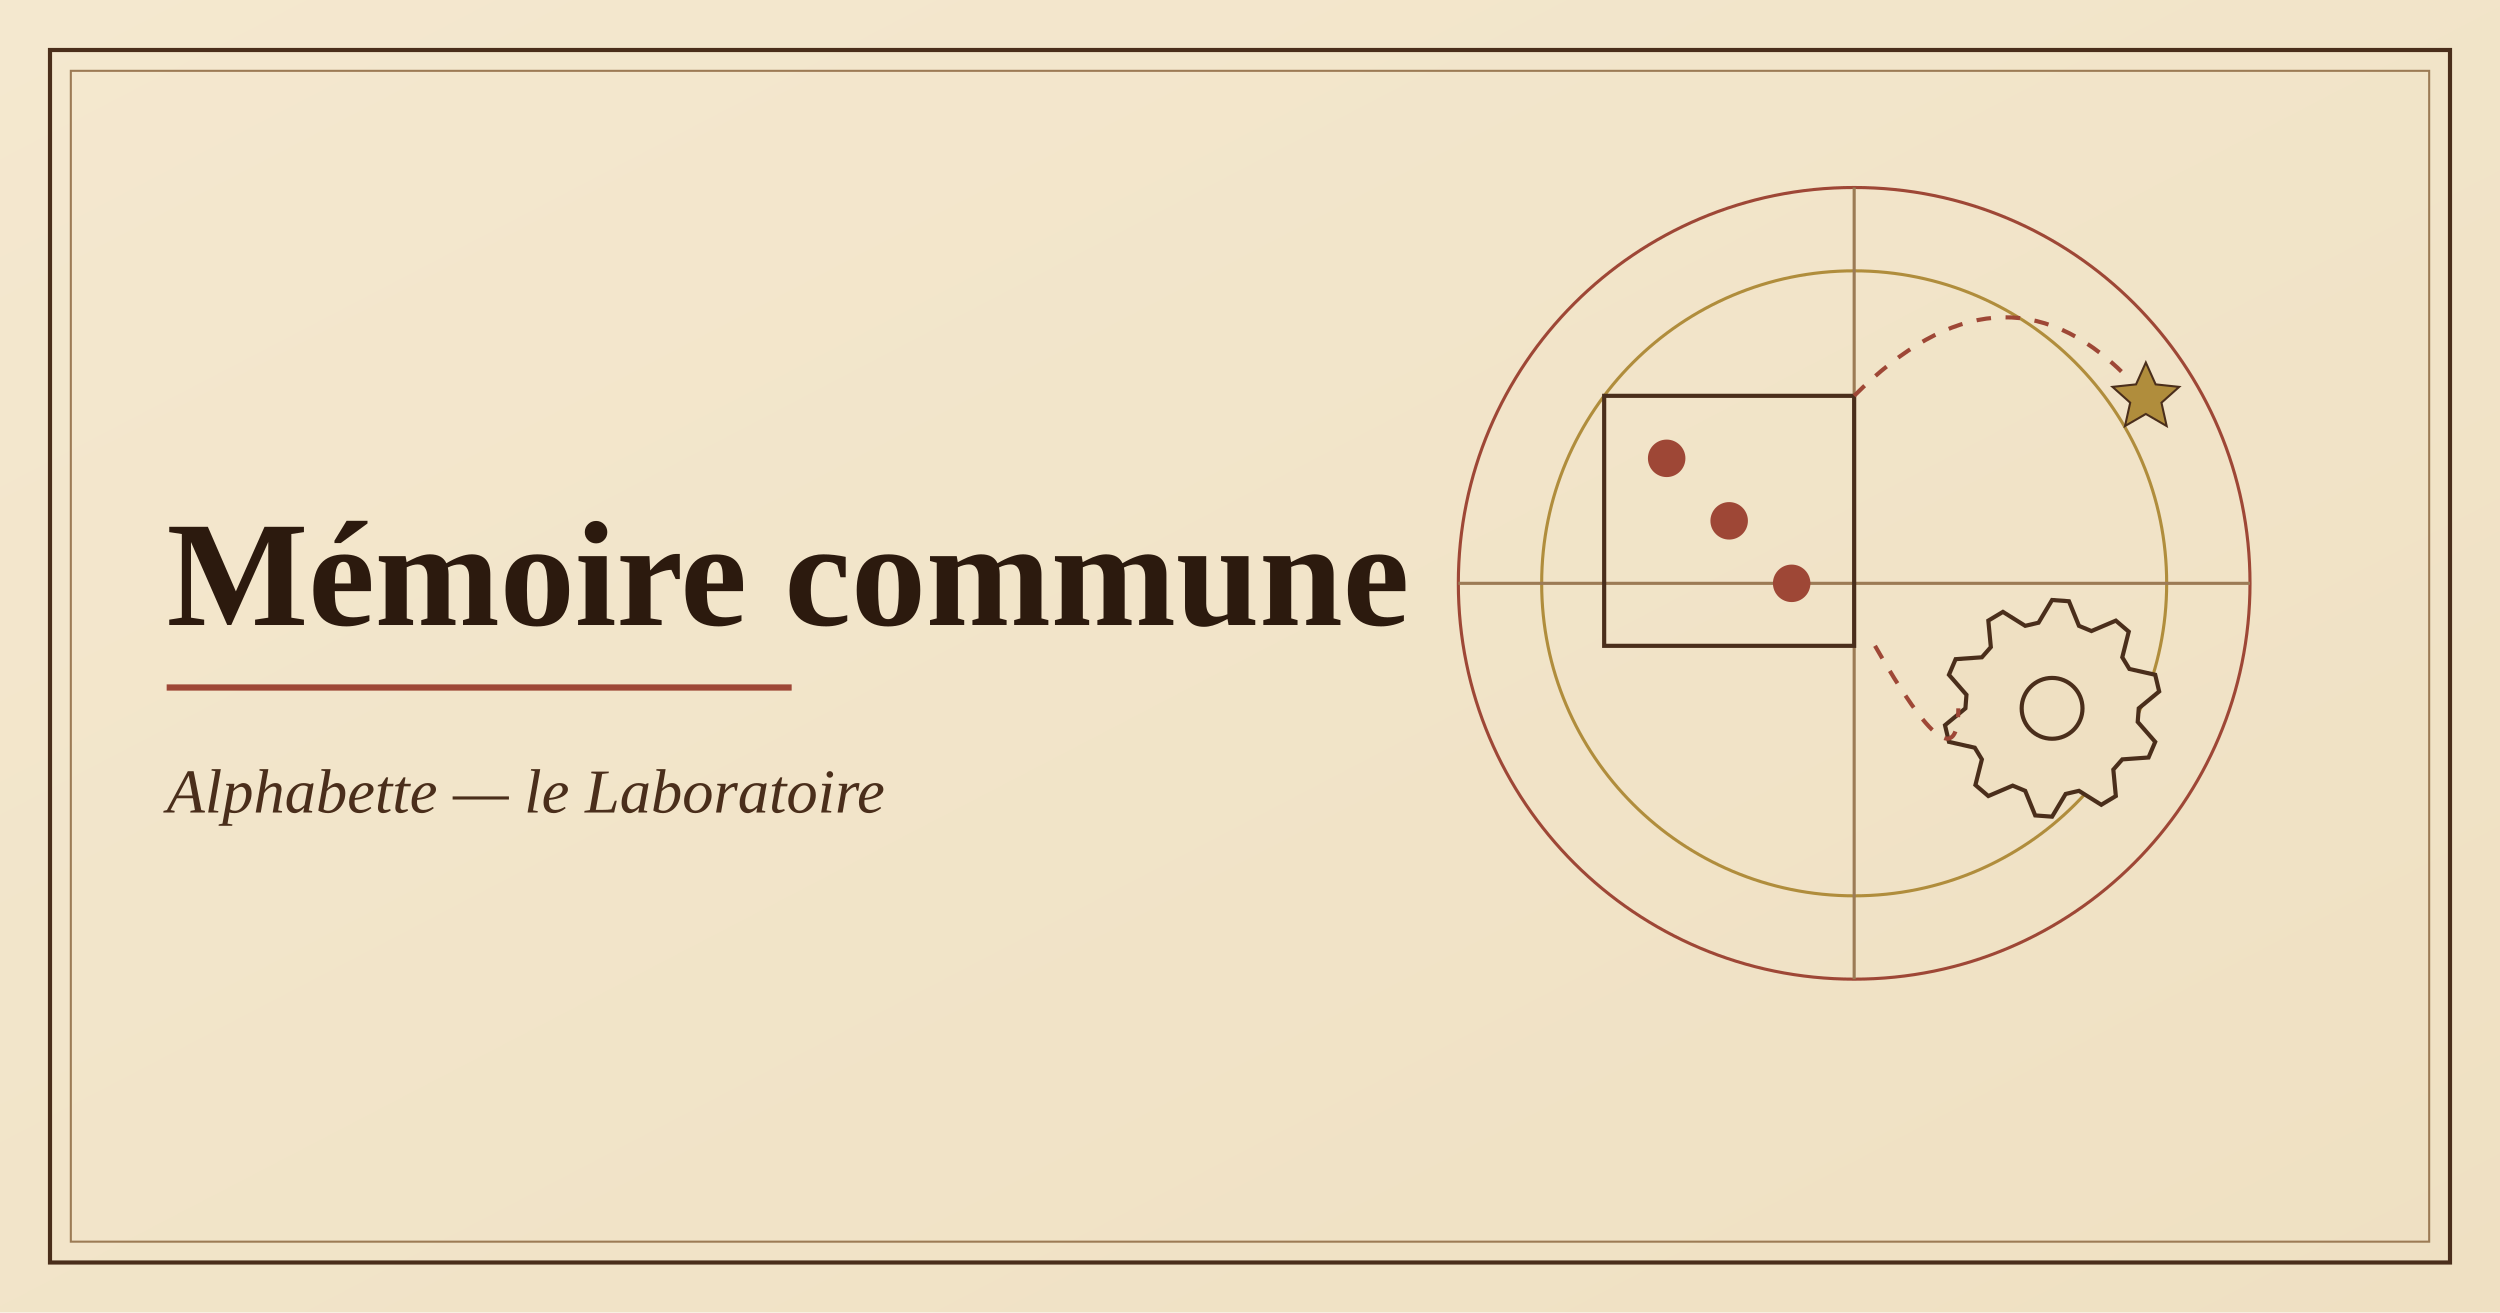
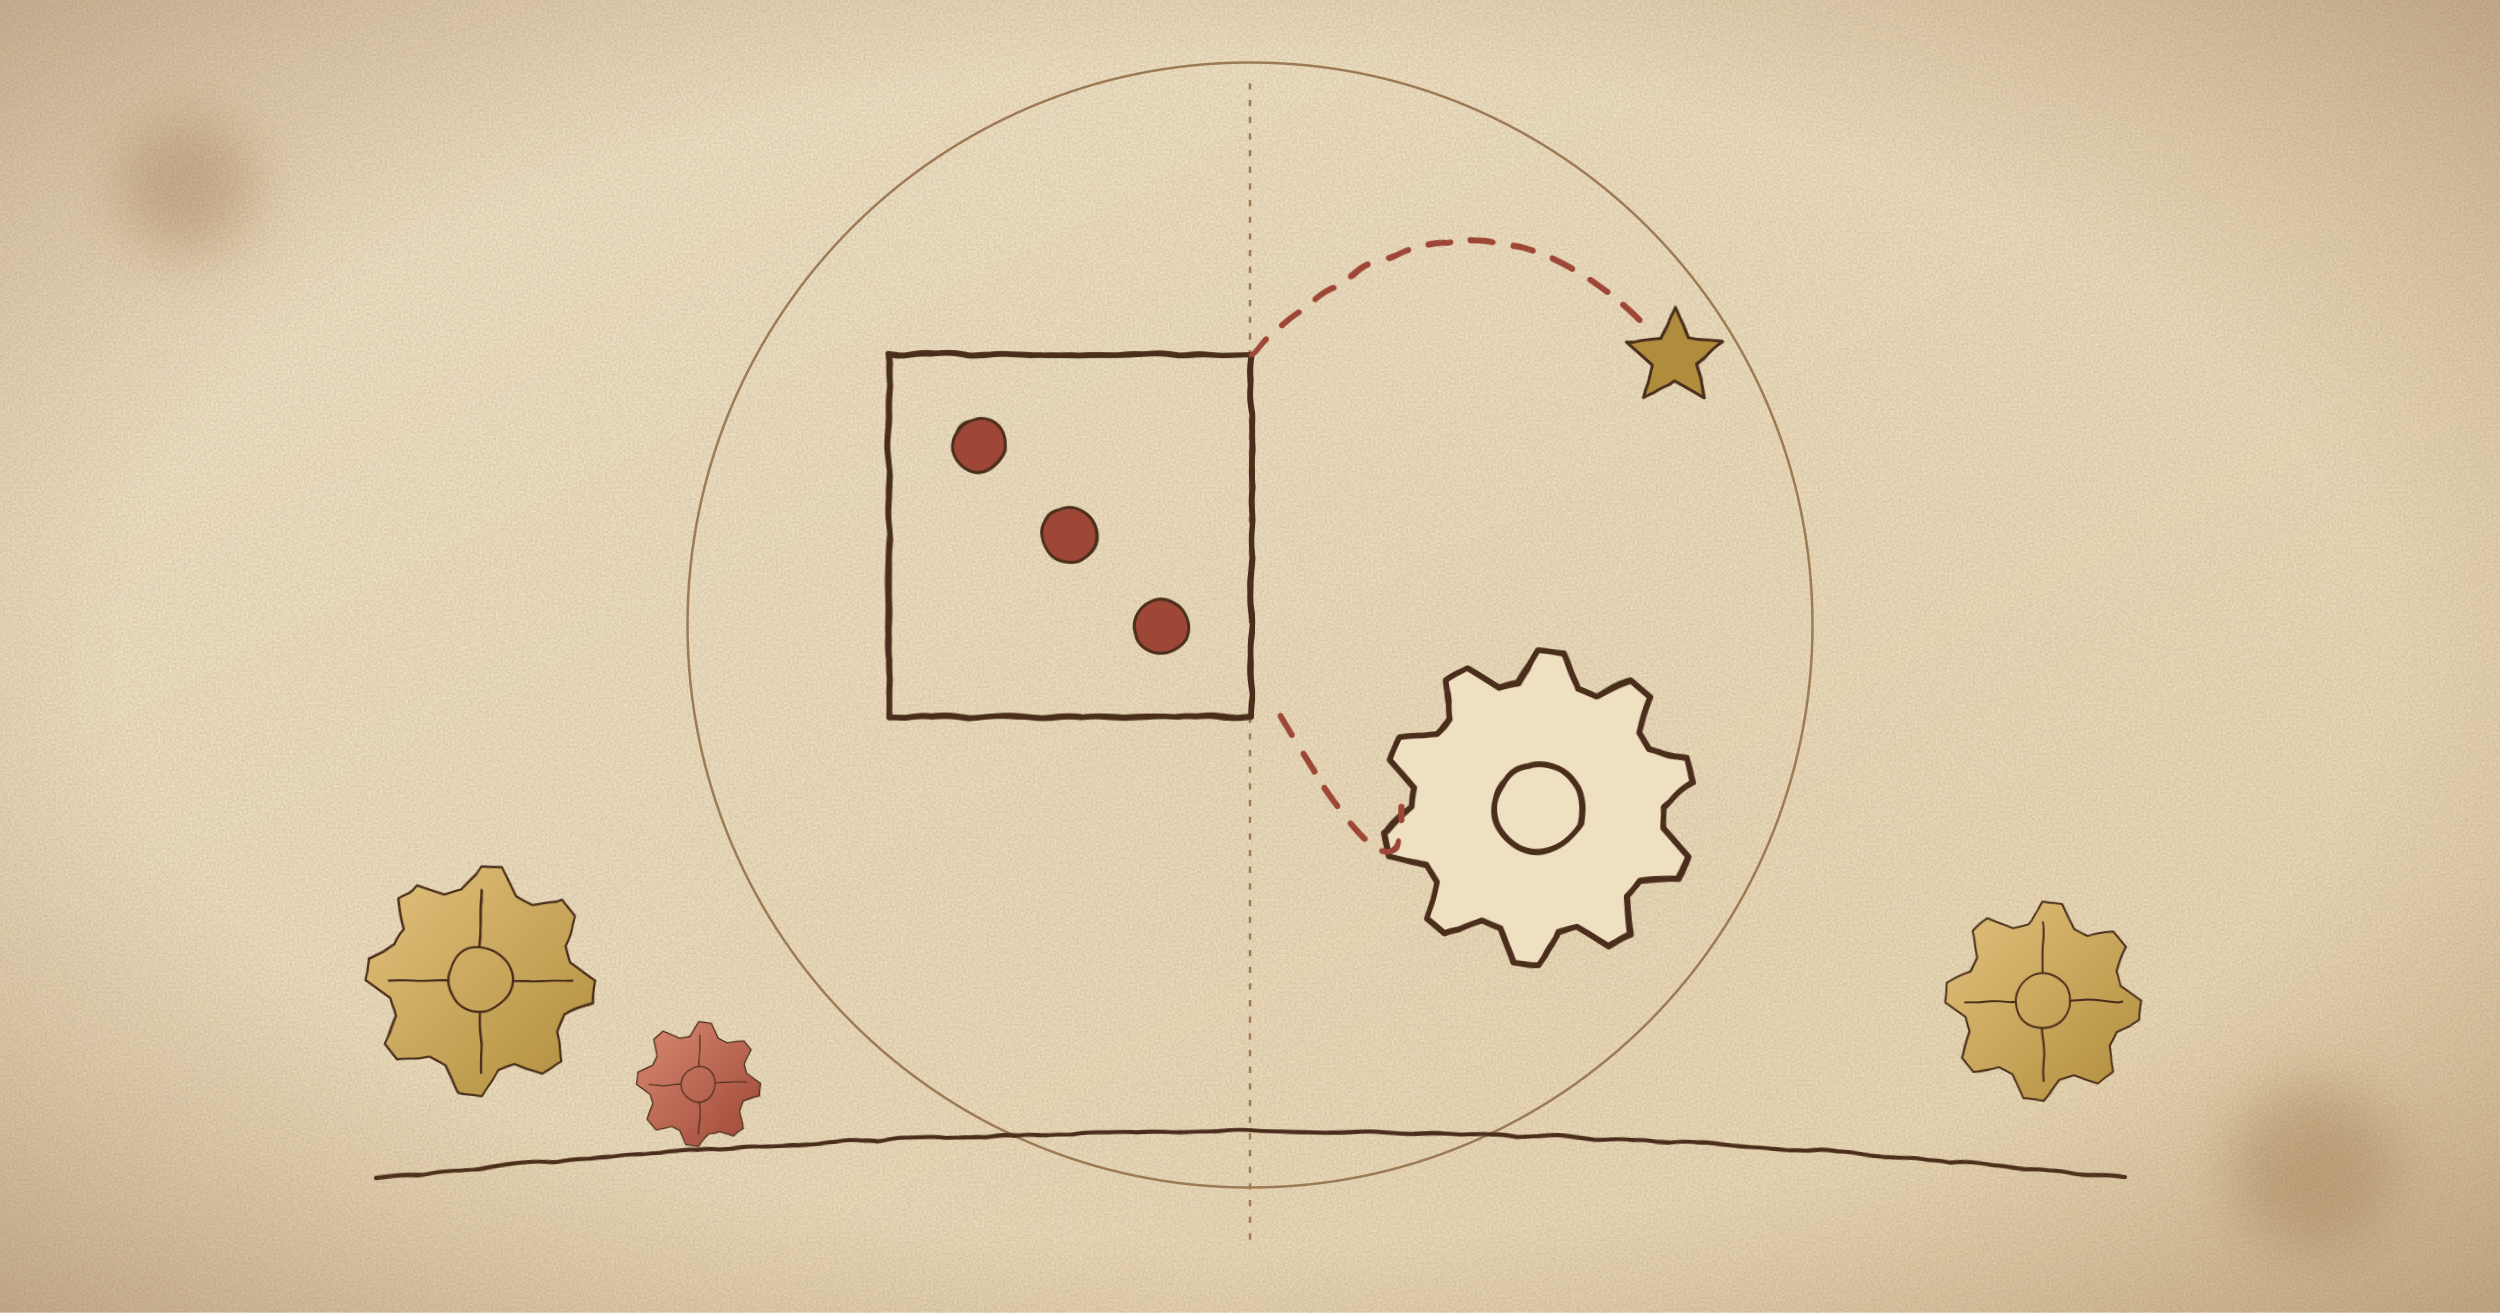
- <svg xmlns="http://www.w3.org/2000/svg" viewBox="0 0 1200 630" width="1200" height="630" role="img" aria-label="Illustration de l'application Mémoire commune">
+ <svg xmlns="http://www.w3.org/2000/svg" viewBox="0 0 1200 630" width="1200" height="630" role="img" aria-label="Illustration de l'application Mémoire commune : machine de Léonard de Vinci dessinée à l'encre sur parchemin">
  <defs>
    <linearGradient id="p" x1="0" y1="0" x2="1" y2="1">
-       <stop offset="0" stop-color="#f4e8cf" />
-       <stop offset="1" stop-color="#efe0c2" />
+       <stop offset="0" stop-color="#f6ebd3" />
+       <stop offset="1" stop-color="#ecdcba" />
    </linearGradient>
+     <radialGradient id="v" cx=".5" cy=".5" r=".75">
+       <stop offset=".6" stop-color="#8a5a2b" stop-opacity="0" />
+       <stop offset="1" stop-color="#6b4220" stop-opacity=".38" />
+     </radialGradient>
+     <radialGradient id="l" cx=".5" cy=".5" r=".5">
+       <stop offset="0" stop-color="#f2a35c" stop-opacity=".85" />
+       <stop offset="1" stop-color="#f2a35c" stop-opacity="0" />
+     </radialGradient>
+     <linearGradient id="w" x1="0" y1="0" x2="1" y2="1">
+       <stop offset="0" stop-color="#e3c27e" />
+       <stop offset="1" stop-color="#b08d3c" />
+     </linearGradient>
+     <linearGradient id="s" x1="0" y1="0" x2="1" y2="1">
+       <stop offset="0" stop-color="#d98a72" />
+       <stop offset="1" stop-color="#9e4736" />
+     </linearGradient>
+     <pattern id="h" width="7" height="7" patternUnits="userSpaceOnUse" patternTransform="rotate(40)">
+       <path d="M0 0v7" stroke="#4a2e1b" stroke-width="1.1" opacity=".55" />
+     </pattern>
+     <marker id="a" markerWidth="10" markerHeight="10" refX="8" refY="5" orient="auto">
+       <path d="M1 1 8 5 1 9" fill="none" stroke="#9e4736" stroke-width="1.6" />
+     </marker>
+     <filter id="r" x="-2%" y="-2%" width="104%" height="104%">
+       <feTurbulence baseFrequency=".03" numOctaves="2" seed="4" />
+       <feDisplacementMap in="SourceGraphic" scale="2.6" />
+     </filter>
+     <filter id="n">
+       <feTurbulence type="fractalNoise" baseFrequency=".9" numOctaves="2" seed="7" />
+       <feColorMatrix values="0 0 0 0 .35 0 0 0 0 .22 0 0 0 0 .1 0 0 0 .35 0" />
+     </filter>
+     <filter id="b">
+       <feGaussianBlur stdDeviation="14" />
+     </filter>
+     <g id="g">
+       <path d="M50 0L49 9.8L37 15.3L33.3 22.2L35.4 35.4L27.8 41.6L15.3 37L7.8 39.2L0 50L-9.8 49L-15.3 37L-22.2 33.3L-35.4 35.4L-41.6 27.8L-37 15.3L-39.2 7.8L-50 0L-49 -9.8L-37 -15.3L-33.3 -22.2L-35.4 -35.4L-27.8 -41.6L-15.3 -37L-7.8 -39.2L0 -50L9.8 -49L15.3 -37L22.2 -33.3L35.4 -35.4L41.6 -27.8L37 -15.3L39.2 -7.8z" />
+       <circle r="14" fill="none" />
+       <path d="M0-40V-14M0 40V14M-40 0H-14M40 0H14" fill="none" />
+     </g>
  </defs>
  <rect width="1200" height="630" fill="url(#p)" />
-   <rect x="24" y="24" width="1152" height="582" fill="none" stroke="#4a2e1b" stroke-width="2" />
-   <rect x="34" y="34" width="1132" height="562" fill="none" stroke="#9c7b55" stroke-width="1" />
-   <g fill="none" stroke="#9e4736" stroke-width="1.5">
-     <circle cx="890" cy="280" r="190" />
-     <circle cx="890" cy="280" r="150" stroke="#b08d3c" />
-     <path d="M700 280h380M890 90v380" stroke="#9c7b55" />
+   <rect width="1200" height="630" filter="url(#n)" />
+   <g fill="none" stroke="#9c7b55" stroke-width="1.2">
+     <circle cx="600" cy="300" r="270" />
+     <path d="M600 40v560" stroke-dasharray="3 5" />
  </g>
-   <rect x="770" y="190" width="120" height="120" fill="none" stroke="#4a2e1b" stroke-width="2" />
-   <circle cx="800" cy="220" r="9" fill="#9e4736" />
-   <circle cx="860" cy="280" r="9" fill="#9e4736" />
-   <circle cx="830" cy="250" r="9" fill="#9e4736" />
-   <path d="M985 288L993.1 288.6L997.9 300.4L1003.9 302.9L1015.6 297.9L1021.8 303.2L1018.7 315.5L1022.1 321.1L1034.5 323.9L1036.4 331.9L1026.6 340L1026.1 346.5L1034.5 356.1L1031.3 363.6L1018.7 364.5L1014.4 369.4L1015.6 382.1L1008.6 386.3L997.9 379.6L991.5 381.1L985 392L976.9 391.4L972.1 379.6L966.1 377.1L954.4 382.1L948.2 376.8L951.3 364.5L947.9 358.9L935.5 356.1L933.6 348.1L943.4 340L943.9 333.5L935.5 323.9L938.7 316.4L951.3 315.5L955.6 310.6L954.4 297.9L961.4 293.7L972.1 300.4L978.5 298.9z" fill="#efe0c2" stroke="#4a2e1b" stroke-width="2" />
-   <circle cx="985" cy="340" r="14.6" fill="none" stroke="#4a2e1b" stroke-width="2" />
-   <path d="M890 190Q960 120 1020 180M900 310Q940 380 940 340" fill="none" stroke="#9e4736" stroke-width="2" stroke-dasharray="7 7" />
-   <path d="M1030 174l4.7 10.5 11.3 1.2-8.5 7.6 2.5 11.2-10-5.8-10 5.8 2.5-11.2-8.5-7.6 11.3-1.2z" fill="#b08d3c" stroke="#4a2e1b" stroke-width="1" />
-   <text x="80" y="300" font-family="Georgia,'Times New Roman',serif" font-size="72" font-weight="700" fill="#2c1a0e">Mémoire commune</text>
-   <path d="M80 330h300" stroke="#9e4736" stroke-width="3" />
-   <text x="80" y="390" font-family="Georgia,'Times New Roman',serif" font-size="30" font-style="italic" fill="#4a2e1b">Alphabette — le Laboratoire</text>
+   <g fill="#7a4a1d" opacity=".25" filter="url(#b)">
+     <circle cx="90" cy="90" r="34" />
+     <circle cx="1110" cy="560" r="40" />
+   </g>
+   <g filter="url(#r)" stroke-linejoin="round" stroke-linecap="round" stroke="#4a2e1b">
+     <g transform="translate(600 300) scale(1.45) translate(-890 -280)">
+       <rect x="770" y="190" width="120" height="120" fill="none" stroke="#4a2e1b" stroke-width="2" />
+       <circle cx="800" cy="220" r="9" fill="#9e4736" />
+       <circle cx="860" cy="280" r="9" fill="#9e4736" />
+       <circle cx="830" cy="250" r="9" fill="#9e4736" />
+       <path d="M985 288L993.1 288.6L997.9 300.4L1003.9 302.9L1015.6 297.9L1021.8 303.2L1018.7 315.5L1022.1 321.1L1034.5 323.9L1036.4 331.9L1026.6 340L1026.1 346.5L1034.5 356.1L1031.3 363.6L1018.7 364.5L1014.4 369.4L1015.6 382.1L1008.6 386.3L997.9 379.6L991.5 381.1L985 392L976.9 391.4L972.1 379.6L966.1 377.1L954.4 382.1L948.2 376.8L951.3 364.5L947.9 358.9L935.5 356.1L933.6 348.1L943.4 340L943.9 333.5L935.5 323.9L938.7 316.4L951.3 315.5L955.6 310.6L954.4 297.9L961.4 293.7L972.1 300.4L978.5 298.9z" fill="#efe0c2" stroke="#4a2e1b" stroke-width="2" />
+       <circle cx="985" cy="340" r="14.6" fill="none" stroke="#4a2e1b" stroke-width="2" />
+       <path d="M890 190Q960 120 1020 180M900 310Q940 380 940 340" fill="none" stroke="#9e4736" stroke-width="2" stroke-dasharray="7 7" />
+       <path d="M1030 174l4.7 10.5 11.3 1.2-8.5 7.6 2.5 11.2-10-5.8-10 5.8 2.5-11.2-8.5-7.6 11.3-1.2z" fill="#b08d3c" stroke="#4a2e1b" stroke-width="1" />
+     </g>
+     <use href="#g" transform="translate(230 470) scale(1.1)" fill="url(#w)" />
+     <use href="#g" transform="translate(335 520) scale(0.6)" fill="url(#s)" />
+     <use href="#g" transform="translate(980 480) scale(0.95)" fill="url(#w)" />
+     <path d="M180 565Q600 520 1020 565" fill="none" stroke="#4a2e1b" stroke-width="2" />
+   </g>
+   <rect width="1200" height="630" fill="url(#v)" />
</svg>
